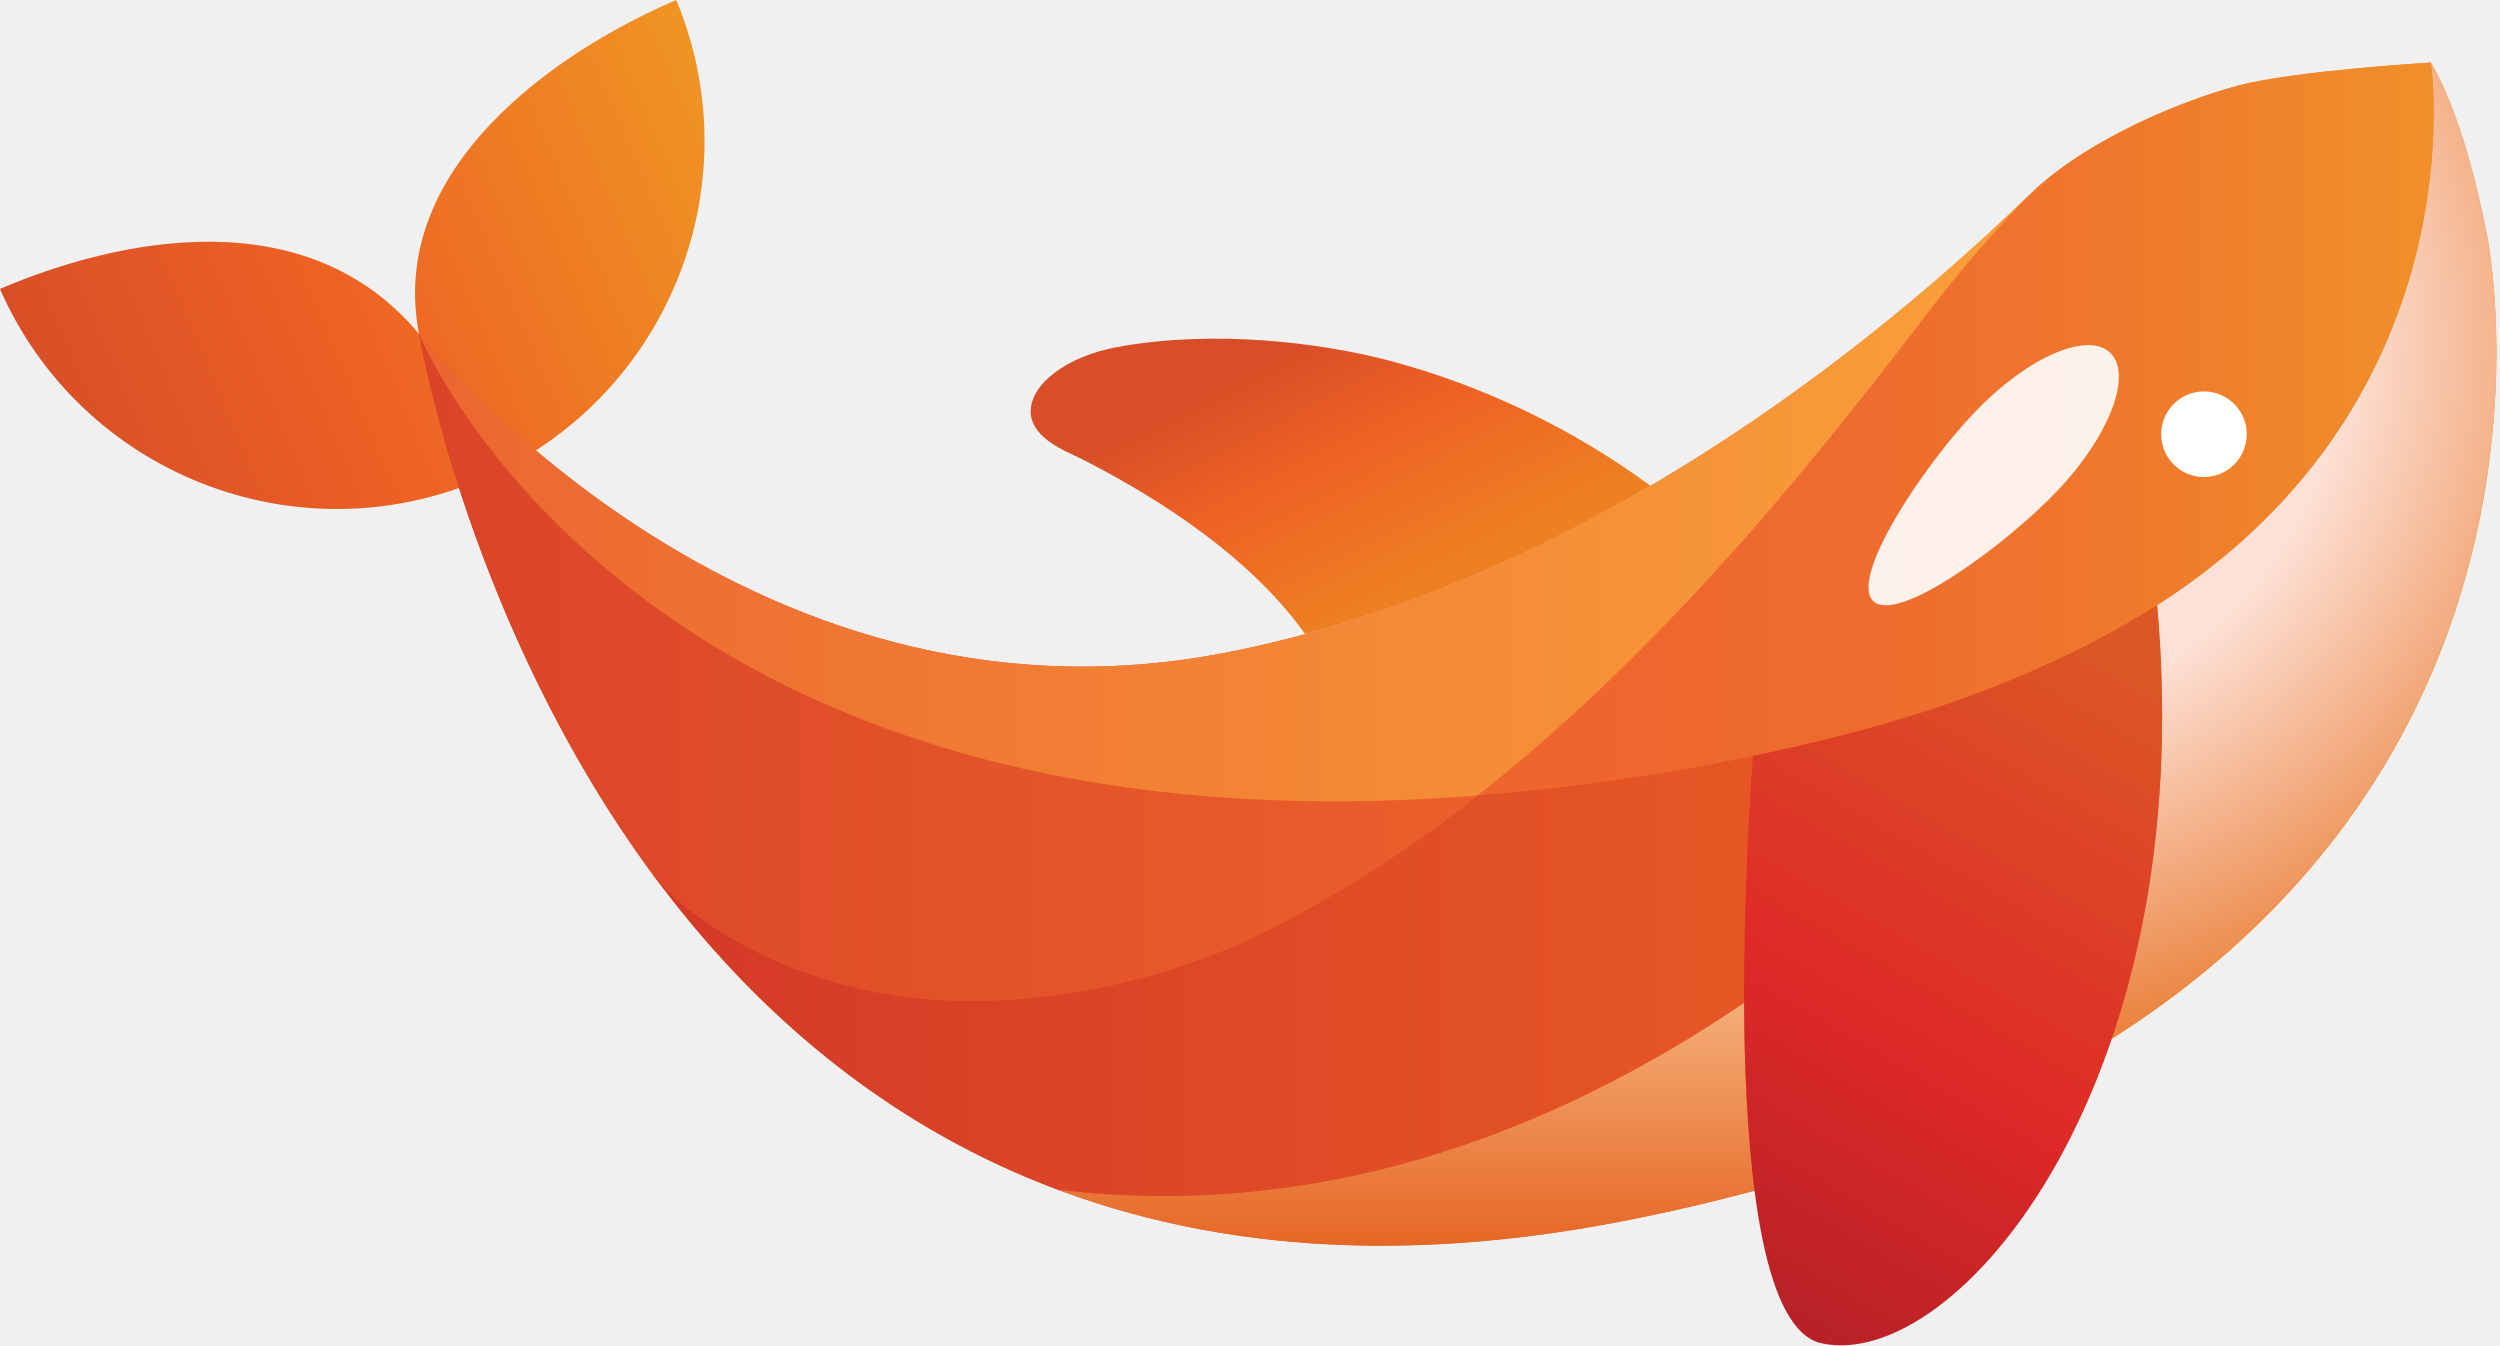
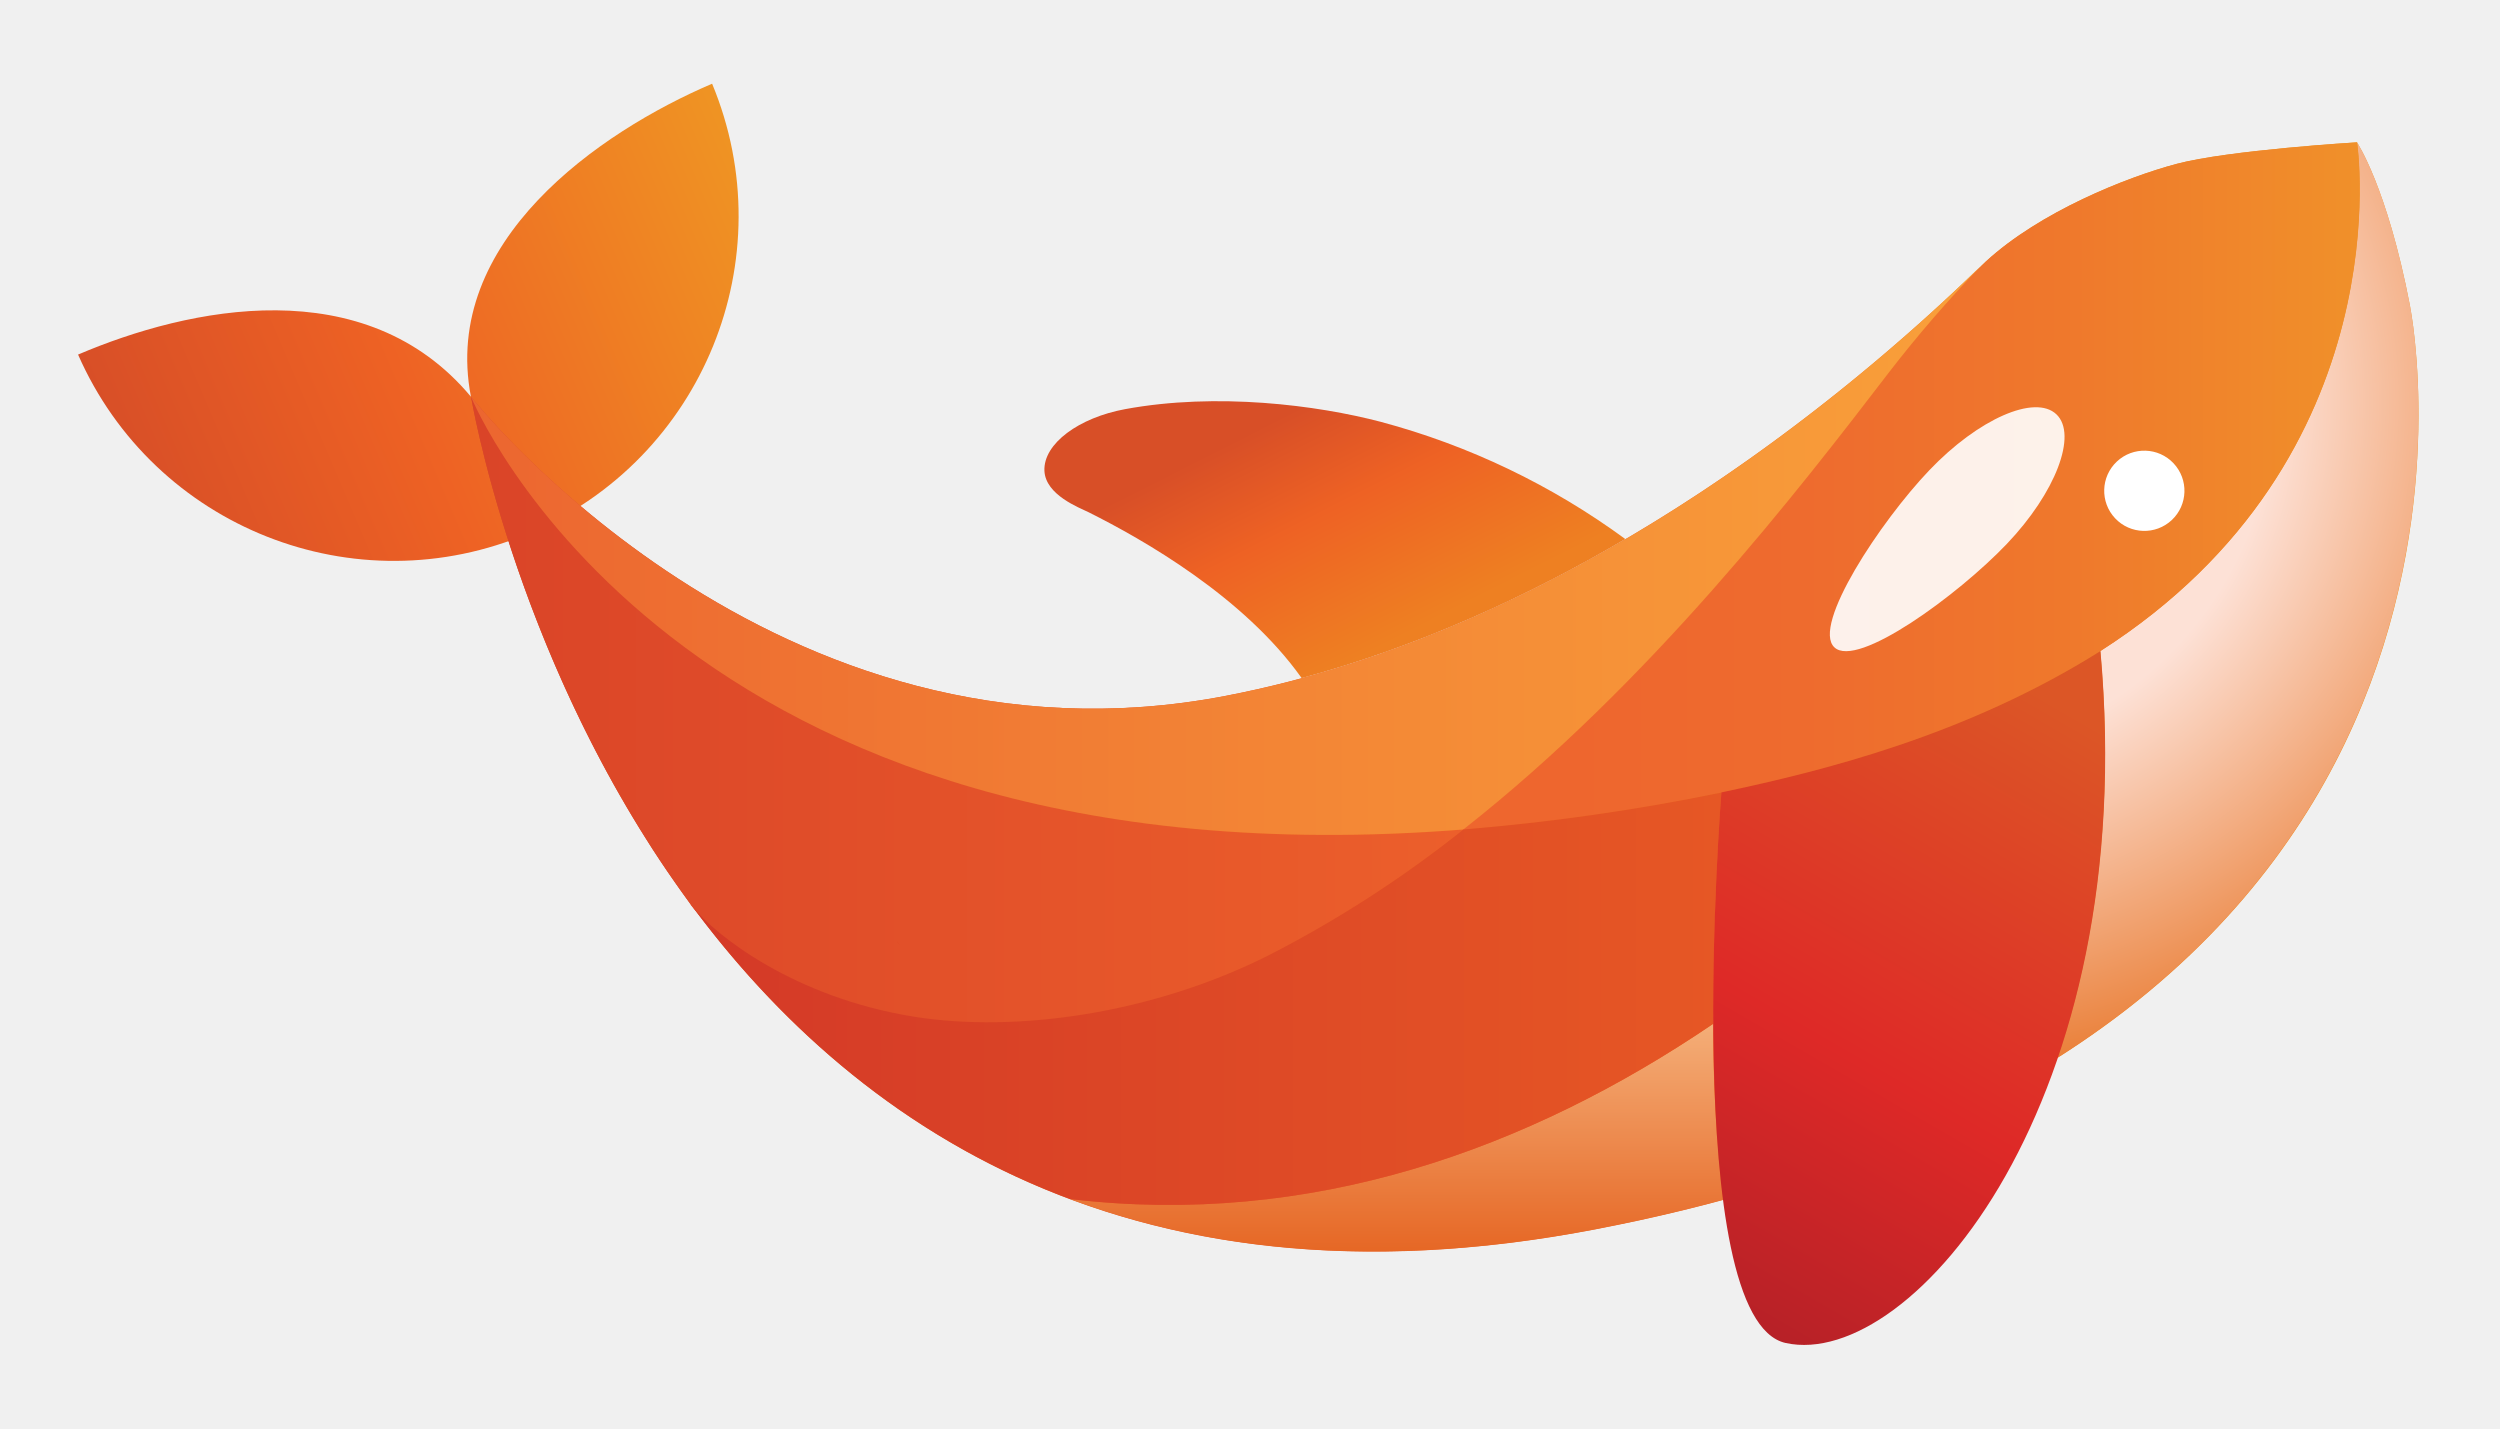
- <svg xmlns="http://www.w3.org/2000/svg" xmlns:xlink="http://www.w3.org/1999/xlink" viewBox="0 0 420 226">
+ <svg xmlns="http://www.w3.org/2000/svg" xmlns:xlink="http://www.w3.org/1999/xlink" width="448" height="256" viewBox="-14 -15 448 256">
  <defs>
    <style>.cls-1{isolation:isolate;}.cls-2{fill:url(#linear-gradient);}.cls-3{fill:url(#linear-gradient-2);}.cls-4{fill:url(#radial-gradient);}.cls-5{fill:url(#linear-gradient-3);}.cls-6{fill:url(#linear-gradient-4);}.cls-7{fill:url(#linear-gradient-5);}.cls-8{fill:url(#linear-gradient-6);}.cls-9{fill:url(#linear-gradient-7);}.cls-10{fill:url(#linear-gradient-8);}.cls-11,.cls-12,.cls-13,.cls-14{mix-blend-mode:multiply;}.cls-11{fill:url(#linear-gradient-9);}.cls-12{fill:url(#linear-gradient-10);}.cls-13{fill:url(#linear-gradient-11);}.cls-14{opacity:0.5;fill:url(#linear-gradient-12);}.cls-15,.cls-16{fill:#fff;}.cls-16{opacity:0.9;}.cls-17{fill:url(#linear-gradient-13);}</style>
    <linearGradient id="linear-gradient" x1="1723.25" y1="-1290.15" x2="1846.8" y2="-1290.15" gradientTransform="translate(-311.36 2298.05) rotate(-23.13)" gradientUnits="userSpaceOnUse">
      <stop offset="0" stop-color="#d84f27" />
      <stop offset="0.42" stop-color="#ee6224" />
      <stop offset="1" stop-color="#ef9423" />
    </linearGradient>
    <linearGradient id="linear-gradient-2" x1="1153.73" y1="-222.79" x2="1498.02" y2="-222.79" gradientTransform="translate(-248.58 941.3) rotate(-10.9)" xlink:href="#linear-gradient" />
    <radialGradient id="radial-gradient" cx="1083.86" cy="414.75" r="138.73" gradientUnits="userSpaceOnUse">
      <stop offset="0.46" stop-color="#fde1d6" />
      <stop offset="0.87" stop-color="#ea8039" />
    </radialGradient>
    <linearGradient id="linear-gradient-3" x1="1002.63" y1="429.78" x2="1163.24" y2="429.78" gradientUnits="userSpaceOnUse">
      <stop offset="0.12" stop-color="#ee662e" />
      <stop offset="0.38" stop-color="#ee6b2e" />
      <stop offset="0.67" stop-color="#ef782c" />
      <stop offset="0.98" stop-color="#f08f2a" />
      <stop offset="1" stop-color="#f0902a" />
    </linearGradient>
    <linearGradient id="linear-gradient-4" x1="824.8" y1="469.84" x2="1002.63" y2="469.84" gradientUnits="userSpaceOnUse">
      <stop offset="0" stop-color="#da4428" />
      <stop offset="1" stop-color="#ec5f2b" />
    </linearGradient>
    <linearGradient id="linear-gradient-5" x1="824.8" y1="441.56" x2="1094.95" y2="441.56" gradientUnits="userSpaceOnUse">
      <stop offset="0" stop-color="#ec6630" />
      <stop offset="1" stop-color="#f9a03a" />
    </linearGradient>
    <linearGradient id="linear-gradient-6" x1="990.62" y1="566.96" x2="990.62" y2="526.15" gradientUnits="userSpaceOnUse">
      <stop offset="0" stop-color="#e66725" />
      <stop offset="1" stop-color="#f4ae78" />
    </linearGradient>
    <linearGradient id="linear-gradient-7" x1="864.56" y1="521.67" x2="1048.86" y2="521.67" gradientUnits="userSpaceOnUse">
      <stop offset="0" stop-color="#d43927" />
      <stop offset="1" stop-color="#e65725" />
    </linearGradient>
    <linearGradient id="linear-gradient-8" x1="1337.66" y1="-116.95" x2="1426.62" y2="-219.67" gradientTransform="translate(-248.58 941.3) rotate(-10.9)" gradientUnits="userSpaceOnUse">
      <stop offset="0" stop-color="#b72127" />
      <stop offset="0.37" stop-color="#de2927" />
      <stop offset="0.91" stop-color="#dc5626" />
    </linearGradient>
    <linearGradient id="linear-gradient-9" x1="-3313.91" y1="-183.96" x2="-3313.91" y2="-183.96" gradientTransform="matrix(0.73, -0.68, 0.68, 0.73, 2748.99, -2071.57)" gradientUnits="userSpaceOnUse">
      <stop offset="0" stop-color="#ee6224" />
      <stop offset="1" stop-color="#eeb521" />
    </linearGradient>
    <linearGradient id="linear-gradient-10" x1="-3314.91" y1="-183.96" x2="-3312.91" y2="-183.96" xlink:href="#linear-gradient-9" />
    <linearGradient id="linear-gradient-11" x1="311.03" y1="739.36" x2="596.58" y2="739.36" gradientTransform="matrix(1, -0.05, 0.05, 1, 537.93, -211.04)" gradientUnits="userSpaceOnUse">
      <stop offset="0" stop-color="#fde1d5" />
      <stop offset="0.26" stop-color="#f9caa0" />
      <stop offset="0.61" stop-color="#f4ad5d" />
      <stop offset="0.87" stop-color="#f09b33" />
      <stop offset="1" stop-color="#ef9423" />
    </linearGradient>
    <linearGradient id="linear-gradient-12" x1="605.1" y1="678.43" x2="925.61" y2="678.43" gradientTransform="translate(231.31 -179.15) rotate(1.07)" gradientUnits="userSpaceOnUse">
      <stop offset="0" stop-color="#ee6224" />
      <stop offset="1" stop-color="#ef9423" />
    </linearGradient>
    <linearGradient id="linear-gradient-13" x1="1296.84" y1="-284.44" x2="1309.21" y2="-241.17" gradientTransform="translate(-248.58 941.3) rotate(-10.9)" gradientUnits="userSpaceOnUse">
      <stop offset="0" stop-color="#d84f27" />
      <stop offset="0.42" stop-color="#ee6224" />
      <stop offset="1" stop-color="#ee8022" />
    </linearGradient>
  </defs>
  <g class="cls-1">
    <g id="Layer_1" data-name="Layer 1">
      <path class="cls-2" d="M868,357.71a61.78,61.78,0,0,1-113.62,48.54c19.86-8.49,51.45-15.17,70.4,7.55C819.42,386,847.72,366.38,868,357.71Z" transform="translate(-754.39 -357.71)" />
      <path class="cls-3" d="M1162.76,368.21h0s-23,1.38-32.37,3.87c-9,2.41-24.39,8.54-34.13,17.47l-1.54,1.46c-23.4,22.68-73.6,64.64-134.76,76.41C878.93,483,824.8,413.8,824.8,413.8S854.94,596,1026.35,563s146.38-163,145.9-165.54c-4.09-21.24-9.49-29.22-9.49-29.22Z" transform="translate(-754.39 -357.71)" />
      <path class="cls-4" d="M1172.25,397.43c-4.09-21.24-9.49-29.22-9.49-29.22s8.49,56.35-46,91.16h0c2.59,28.66-1,53.25-7.61,72.82,42.5-27,57.67-63.18,62.54-91.26h0C1175.94,416.61,1172.43,398.36,1172.25,397.43Z" transform="translate(-754.39 -357.71)" />
      <path class="cls-5" d="M1093.59,392.24a223.4,223.4,0,0,0-14.55,17c-16.41,21.41-42.84,55.7-76.41,82.11a383.51,383.51,0,0,0,46.23-6.63h0c18.17-3.84,43.78-10.18,67.93-25.34h0c54.46-34.81,46-91.16,46-91.16s-23,1.38-32.37,3.87c-9,2.41-24.43,8.56-34.16,17.5,0,0-1,1-1.67,1.66Z" transform="translate(-754.39 -357.71)" />
      <path class="cls-6" d="M824.8,413.8c0,.08,7.32,44.14,35.13,85,1.43,2.09,2.84,4.08,4.23,6l0,.06c3.49,4.7,17.68,16.52,40,20.09,18.1,2.89,42.49-.44,63.46-11a208.36,208.36,0,0,0,34.93-22.56C861,502.54,824.83,413.87,824.8,413.8Z" transform="translate(-754.39 -357.71)" />
      <path class="cls-7" d="M960,467.42C878.93,483,824.8,413.8,824.8,413.8h0c0,.07,36.17,88.74,177.83,77.55,33.57-26.41,60-60.7,76.41-82.11a228.83,228.83,0,0,1,15.9-18.43c.12-.13-1.09,1-1.84,1.75C1069.08,415.54,1019.79,455.91,960,467.42Z" transform="translate(-754.39 -357.71)" />
      <path class="cls-8" d="M1047.4,526.16c-33.14,22.49-72.07,36.57-115.32,31.4h0c25.3,9.47,56.32,12.72,94.27,5.41,8-1.55,15.62-3.31,22.8-5.26a267.05,267.05,0,0,1-1.75-31.55Z" transform="translate(-754.39 -357.71)" />
      <path class="cls-9" d="M1002.63,491.35a208.36,208.36,0,0,1-34.93,22.56c-21,10.55-45.36,13.88-63.46,11-21.65-3.46-35.65-14.67-39.68-19.64,15.91,21.38,37.76,41.15,67.53,52.3h0c43.25,5.17,82.18-8.91,115.32-31.4-.11-21.78,1.46-41.44,1.46-41.44A383.51,383.51,0,0,1,1002.63,491.35Z" transform="translate(-754.39 -357.71)" />
      <path class="cls-10" d="M1048.86,484.71s-7.53,94.5,11.54,98.67c22.57,4.93,63.66-43.51,56.39-124C1092.64,474.54,1067,480.87,1048.86,484.71Z" transform="translate(-754.39 -357.71)" />
      <polygon class="cls-11" points="208.17 63.87 208.17 63.87 208.17 63.87 208.17 63.87" />
      <polygon class="cls-12" points="208.17 63.87 208.17 63.87 208.17 63.87 208.17 63.87" />
      <path class="cls-13" d="M902.3,512.93l-.44-.55Z" transform="translate(-754.39 -357.71)" />
      <path class="cls-14" d="M901.23,511.57l.63.81-.75-1Z" transform="translate(-754.39 -357.71)" />
      <circle class="cls-15" cx="1124.63" cy="430.61" r="7.19" transform="translate(-744.17 529.3) rotate(-43.22)" />
      <path class="cls-16" d="M1069.11,458.71c4.07,3.88,22.18-9.38,30.91-18.54s12.71-19.56,8.88-23.21-14,.82-22.76,10S1065,454.83,1069.11,458.71Z" transform="translate(-754.39 -357.71)" />
      <path class="cls-17" d="M935.5,434.52c9.77,4.89,27.79,15.13,38.15,29.71,21.13-5.71,40.71-14.75,58-24.92a131.47,131.47,0,0,0-43.8-21c-11.42-3-29.38-5.32-45.85-2.28-8.22,1.52-14.66,6.15-14.45,11.06C927.76,431.43,933.82,433.69,935.5,434.52Z" transform="translate(-754.39 -357.71)" />
    </g>
  </g>
</svg>
